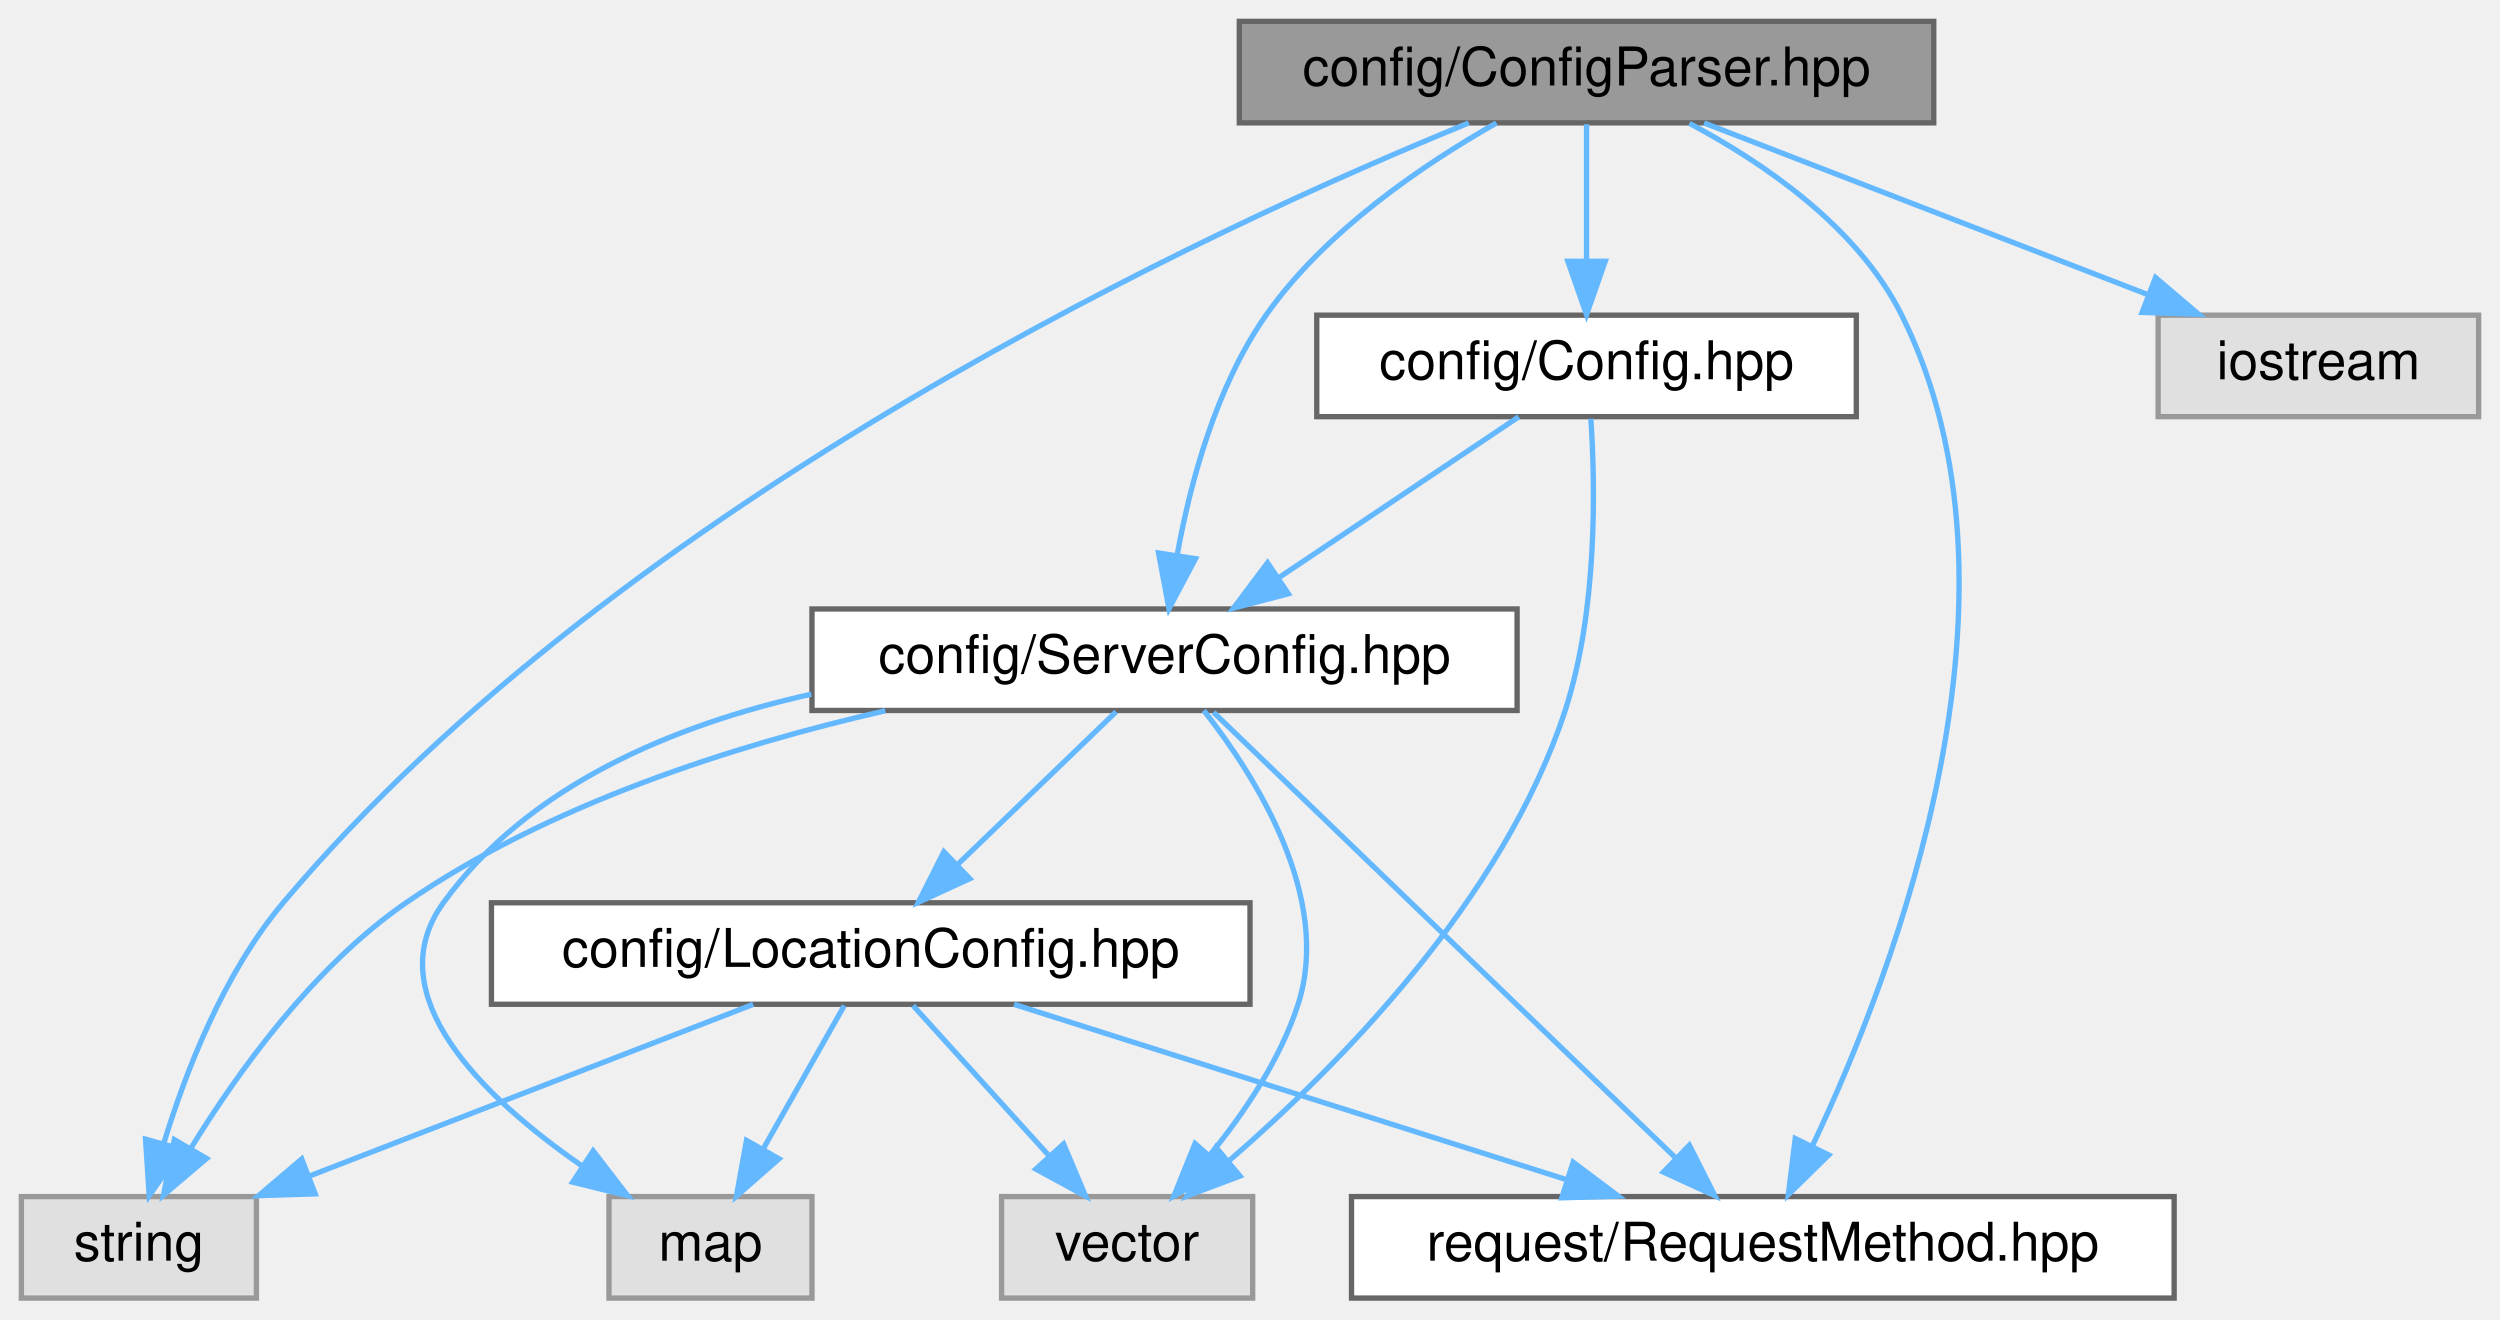
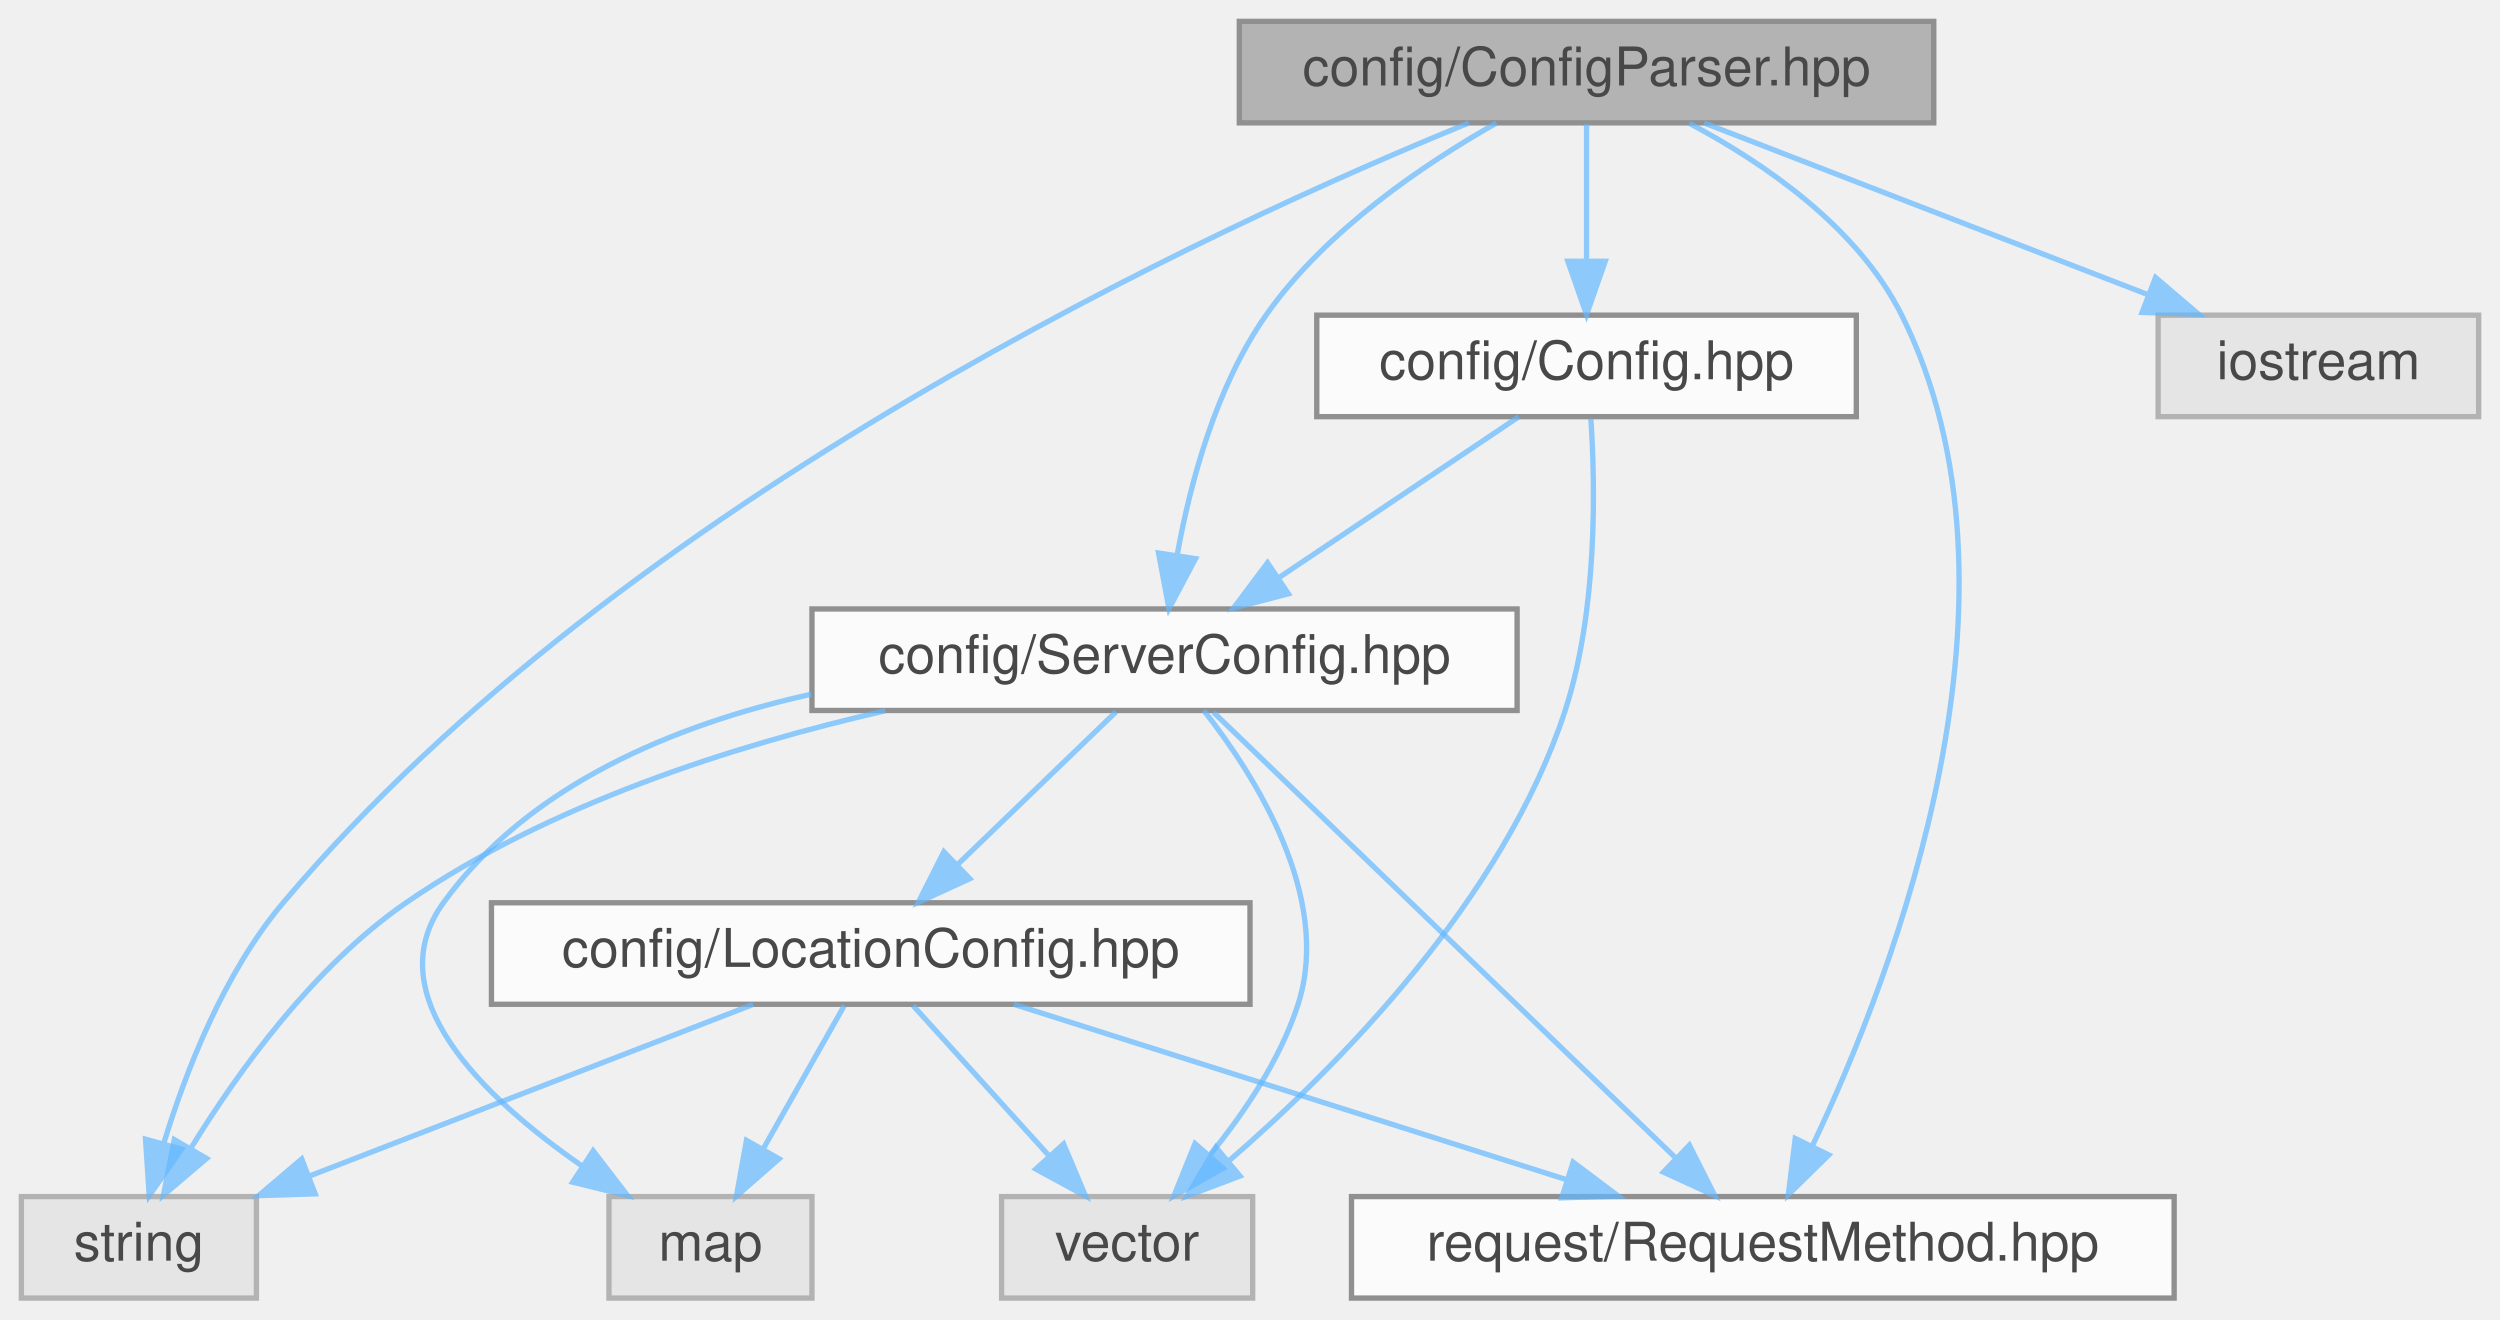
<svg xmlns="http://www.w3.org/2000/svg" xmlns:xlink="http://www.w3.org/1999/xlink" width="468pt" height="247pt" viewBox="0.00 0.00 468.00 247.00">
-   <g id="graph0" class="graph" transform="scale(1 1) rotate(0) translate(4 243)">
-     <g id="Node000001" class="node">
-       <g id="a_Node000001">
-         <a xlink:title=" ">
-           <polygon fill="#999999" stroke="#666666" points="358,-239 228,-239 228,-220 358,-220 358,-239" />
-           <text text-anchor="middle" x="293" y="-227" font-family="Helvetica,sans-Serif" font-size="10.00">config/ConfigParser.hpp</text>
-         </a>
+   <svg id="main" version="1.1" xml:space="preserve">
+     <style type="text/css">
+ .node, .edge {opacity: 0.7;}
+ .node.selected, .edge.selected {opacity: 1;}
+ .edge:hover path { stroke: red; }
+ .edge:hover polygon { stroke: red; fill: red; }
+ </style>
+     <svg id="graph" class="graph">
+       <g id="graph0" class="graph" transform="scale(1 1) rotate(0) translate(4 243)">
+         <g id="Node000001" class="node">
+           <g id="a_Node000001">
+             <a xlink:title=" ">
+               <polygon fill="#999999" stroke="#666666" points="358,-239 228,-239 228,-220 358,-220 358,-239" />
+               <text text-anchor="middle" x="293" y="-227" font-family="Helvetica,sans-Serif" font-size="10.00">config/ConfigParser.hpp</text>
+             </a>
+           </g>
+         </g>
+         <g id="Node000002" class="node">
+           <g id="a_Node000002">
+             <a xlink:title=" ">
+               <polygon fill="#e0e0e0" stroke="#999999" points="44,-19 0,-19 0,0 44,0 44,-19" />
+               <text text-anchor="middle" x="22" y="-7" font-family="Helvetica,sans-Serif" font-size="10.00">string</text>
+             </a>
+           </g>
+         </g>
+         <g id="edge1_Node000001_Node000002" class="edge">
+           <g id="a_edge1_Node000001_Node000002">
+             <a xlink:title=" ">
+               <path fill="none" stroke="#63b8ff" d="M270.96,-219.99C223.96,-200.81 113,-149.89 49,-74 37.91,-60.85 30.77,-42.47 26.63,-28.87" />
+               <polygon fill="#63b8ff" stroke="#63b8ff" points="29.99,-27.87 23.94,-19.17 23.24,-29.74 29.99,-27.87" />
+             </a>
+           </g>
+         </g>
+         <g id="Node000003" class="node">
+           <g id="a_Node000003">
+             <a xlink:title=" ">
+               <polygon fill="#e0e0e0" stroke="#999999" points="460,-184 400,-184 400,-165 460,-165 460,-184" />
+               <text text-anchor="middle" x="430" y="-172" font-family="Helvetica,sans-Serif" font-size="10.00">iostream</text>
+             </a>
+           </g>
+         </g>
+         <g id="edge2_Node000001_Node000003" class="edge">
+           <g id="a_edge2_Node000001_Node000003">
+             <a xlink:title=" ">
+               <path fill="none" stroke="#63b8ff" d="M315.01,-219.98C337.45,-211.3 372.48,-197.75 397.99,-187.88" />
+               <polygon fill="#63b8ff" stroke="#63b8ff" points="399.52,-191.04 407.59,-184.17 397,-184.51 399.52,-191.04" />
+             </a>
+           </g>
+         </g>
+         <g id="Node000004" class="node">
+           <g id="a_Node000004">
+             <a xlink:href="Config_8hpp.html" target="_top" xlink:title=" ">
+               <polygon fill="white" stroke="#666666" points="343.5,-184 242.5,-184 242.5,-165 343.5,-165 343.5,-184" />
+               <text text-anchor="middle" x="293" y="-172" font-family="Helvetica,sans-Serif" font-size="10.00">config/Config.hpp</text>
+             </a>
+           </g>
+         </g>
+         <g id="edge3_Node000001_Node000004" class="edge">
+           <g id="a_edge3_Node000001_Node000004">
+             <a xlink:title=" ">
+               <path fill="none" stroke="#63b8ff" d="M293,-219.75C293,-212.8 293,-202.85 293,-194.13" />
+               <polygon fill="#63b8ff" stroke="#63b8ff" points="296.5,-194.09 293,-184.09 289.5,-194.09 296.5,-194.09" />
+             </a>
+           </g>
+         </g>
+         <g id="Node000006" class="node">
+           <g id="a_Node000006">
+             <a xlink:href="ServerConfig_8hpp.html" target="_top" xlink:title=" ">
+               <polygon fill="white" stroke="#666666" points="280,-129 148,-129 148,-110 280,-110 280,-129" />
+               <text text-anchor="middle" x="214" y="-117" font-family="Helvetica,sans-Serif" font-size="10.00">config/ServerConfig.hpp</text>
+             </a>
+           </g>
+         </g>
+         <g id="edge15_Node000001_Node000006" class="edge">
+           <g id="a_edge15_Node000001_Node000006">
+             <a xlink:title=" ">
+               <path fill="none" stroke="#63b8ff" d="M276.13,-219.97C262.6,-212.3 244.1,-199.82 233,-184 223.6,-170.6 218.78,-152.5 216.36,-139.05" />
+               <polygon fill="#63b8ff" stroke="#63b8ff" points="219.8,-138.41 214.83,-129.05 212.88,-139.47 219.8,-138.41" />
+             </a>
+           </g>
+         </g>
+         <g id="Node000009" class="node">
+           <g id="a_Node000009">
+             <a xlink:href="RequestMethod_8hpp.html" target="_top" xlink:title=" ">
+               <polygon fill="white" stroke="#666666" points="403,-19 249,-19 249,0 403,0 403,-19" />
+               <text text-anchor="middle" x="326" y="-7" font-family="Helvetica,sans-Serif" font-size="10.00">request/RequestMethod.hpp</text>
+             </a>
+           </g>
+         </g>
+         <g id="edge16_Node000001_Node000009" class="edge">
+           <g id="a_edge16_Node000001_Node000009">
+             <a xlink:title=" ">
+               <path fill="none" stroke="#63b8ff" d="M312.27,-219.9C326.12,-212.55 343.76,-200.54 352,-184 377.86,-132.1 350.87,-61.43 335.34,-28.62" />
+               <polygon fill="#63b8ff" stroke="#63b8ff" points="338.34,-26.79 330.78,-19.37 332.07,-29.88 338.34,-26.79" />
+             </a>
+           </g>
+         </g>
+         <g id="Node000005" class="node">
+           <g id="a_Node000005">
+             <a xlink:title=" ">
+               <polygon fill="#e0e0e0" stroke="#999999" points="230.5,-19 183.5,-19 183.5,0 230.5,0 230.5,-19" />
+               <text text-anchor="middle" x="207" y="-7" font-family="Helvetica,sans-Serif" font-size="10.00">vector</text>
+             </a>
+           </g>
+         </g>
+         <g id="edge4_Node000004_Node000005" class="edge">
+           <g id="a_edge4_Node000004_Node000005">
+             <a xlink:title=" ">
+               <path fill="none" stroke="#63b8ff" d="M293.81,-164.61C294.64,-152.09 295.09,-128.7 289,-110 277.49,-74.64 246.39,-43.28 225.97,-25.61" />
+               <polygon fill="#63b8ff" stroke="#63b8ff" points="228.13,-22.85 218.22,-19.11 223.63,-28.22 228.13,-22.85" />
+             </a>
+           </g>
+         </g>
+         <g id="edge5_Node000004_Node000006" class="edge">
+           <g id="a_edge5_Node000004_Node000006">
+             <a xlink:title=" ">
+               <path fill="none" stroke="#63b8ff" d="M280.31,-164.98C268.17,-156.84 249.64,-144.41 235.25,-134.76" />
+               <polygon fill="#63b8ff" stroke="#63b8ff" points="237.18,-131.84 226.92,-129.17 233.28,-137.65 237.18,-131.84" />
+             </a>
+           </g>
+         </g>
+         <g id="edge6_Node000006_Node000002" class="edge">
+           <g id="a_edge6_Node000006_Node000002">
+             <a xlink:title=" ">
+               <path fill="none" stroke="#63b8ff" d="M161.73,-109.95C133.34,-103.46 98.69,-92.41 72,-74 54.73,-62.09 40.58,-42.44 31.79,-28.14" />
+               <polygon fill="#63b8ff" stroke="#63b8ff" points="34.67,-26.13 26.6,-19.27 28.63,-29.66 34.67,-26.13" />
+             </a>
+           </g>
+         </g>
+         <g id="edge7_Node000006_Node000005" class="edge">
+           <g id="a_edge7_Node000006_Node000005">
+             <a xlink:title=" ">
+               <path fill="none" stroke="#63b8ff" d="M221.35,-110C230.85,-97.93 245.47,-75.07 239,-55 235.66,-44.62 228.9,-34.62 222.45,-26.74" />
+               <polygon fill="#63b8ff" stroke="#63b8ff" points="224.97,-24.31 215.75,-19.1 219.71,-28.92 224.97,-24.31" />
+             </a>
+           </g>
+         </g>
+         <g id="Node000007" class="node">
+           <g id="a_Node000007">
+             <a xlink:title=" ">
+               <polygon fill="#e0e0e0" stroke="#999999" points="148,-19 110,-19 110,0 148,0 148,-19" />
+               <text text-anchor="middle" x="129" y="-7" font-family="Helvetica,sans-Serif" font-size="10.00">map</text>
+             </a>
+           </g>
+         </g>
+         <g id="edge8_Node000006_Node000007" class="edge">
+           <g id="a_edge8_Node000006_Node000007">
+             <a xlink:title=" ">
+               <path fill="none" stroke="#63b8ff" d="M147.88,-113.05C122.07,-107.3 94.91,-96 79,-74 66.49,-56.71 86.5,-37.55 104.8,-24.84" />
+               <polygon fill="#63b8ff" stroke="#63b8ff" points="107.04,-27.56 113.5,-19.16 103.21,-21.7 107.04,-27.56" />
+             </a>
+           </g>
+         </g>
+         <g id="Node000008" class="node">
+           <g id="a_Node000008">
+             <a xlink:href="LocationConfig_8hpp.html" target="_top" xlink:title=" ">
+               <polygon fill="white" stroke="#666666" points="230,-74 88,-74 88,-55 230,-55 230,-74" />
+               <text text-anchor="middle" x="159" y="-62" font-family="Helvetica,sans-Serif" font-size="10.00">config/LocationConfig.hpp</text>
+             </a>
+           </g>
+         </g>
+         <g id="edge9_Node000006_Node000008" class="edge">
+           <g id="a_edge9_Node000006_Node000008">
+             <a xlink:title=" ">
+               <path fill="none" stroke="#63b8ff" d="M204.92,-109.75C196.91,-102.03 185.04,-90.6 175.38,-81.28" />
+               <polygon fill="#63b8ff" stroke="#63b8ff" points="177.54,-78.51 167.91,-74.09 172.69,-83.55 177.54,-78.51" />
+             </a>
+           </g>
+         </g>
+         <g id="edge14_Node000006_Node000009" class="edge">
+           <g id="a_edge14_Node000006_Node000009">
+             <a xlink:title=" ">
+               <path fill="none" stroke="#63b8ff" d="M223.17,-109.66C242.13,-91.38 285.89,-49.18 309.75,-26.17" />
+               <polygon fill="#63b8ff" stroke="#63b8ff" points="312.25,-28.62 317.02,-19.16 307.39,-23.58 312.25,-28.62" />
+             </a>
+           </g>
+         </g>
+         <g id="edge11_Node000008_Node000002" class="edge">
+           <g id="a_edge11_Node000008_Node000002">
+             <a xlink:title=" ">
+               <path fill="none" stroke="#63b8ff" d="M136.99,-54.98C114.55,-46.3 79.52,-32.75 54.01,-22.88" />
+               <polygon fill="#63b8ff" stroke="#63b8ff" points="55,-19.51 44.41,-19.17 52.48,-26.04 55,-19.51" />
+             </a>
+           </g>
+         </g>
+         <g id="edge10_Node000008_Node000005" class="edge">
+           <g id="a_edge10_Node000008_Node000005">
+             <a xlink:title=" ">
+               <path fill="none" stroke="#63b8ff" d="M166.93,-54.75C173.85,-47.11 184.07,-35.82 192.45,-26.56" />
+               <polygon fill="#63b8ff" stroke="#63b8ff" points="195.1,-28.85 199.22,-19.09 189.91,-24.15 195.1,-28.85" />
+             </a>
+           </g>
+         </g>
+         <g id="edge12_Node000008_Node000007" class="edge">
+           <g id="a_edge12_Node000008_Node000007">
+             <a xlink:title=" ">
+               <path fill="none" stroke="#63b8ff" d="M154.05,-54.75C149.94,-47.49 143.97,-36.95 138.9,-27.98" />
+               <polygon fill="#63b8ff" stroke="#63b8ff" points="141.83,-26.07 133.86,-19.09 135.74,-29.52 141.83,-26.07" />
+             </a>
+           </g>
+         </g>
+         <g id="edge13_Node000008_Node000009" class="edge">
+           <g id="a_edge13_Node000008_Node000009">
+             <a xlink:title=" ">
+               <path fill="none" stroke="#63b8ff" d="M185.83,-54.98C213.87,-46.09 258.05,-32.07 289.3,-22.15" />
+               <polygon fill="#63b8ff" stroke="#63b8ff" points="290.49,-25.44 298.96,-19.08 288.37,-18.77 290.49,-25.44" />
+             </a>
+           </g>
+         </g>
      </g>
-     </g>
-     <g id="Node000002" class="node">
-       <g id="a_Node000002">
-         <a xlink:title=" ">
-           <polygon fill="#e0e0e0" stroke="#999999" points="44,-19 0,-19 0,0 44,0 44,-19" />
-           <text text-anchor="middle" x="22" y="-7" font-family="Helvetica,sans-Serif" font-size="10.00">string</text>
-         </a>
-       </g>
-     </g>
-     <g id="edge1_Node000001_Node000002" class="edge">
-       <g id="a_edge1_Node000001_Node000002">
-         <a xlink:title=" ">
-           <path fill="none" stroke="#63b8ff" d="M270.96,-219.99C223.96,-200.81 113,-149.89 49,-74 37.91,-60.85 30.77,-42.47 26.63,-28.87" />
-           <polygon fill="#63b8ff" stroke="#63b8ff" points="29.99,-27.87 23.94,-19.17 23.24,-29.74 29.99,-27.87" />
-         </a>
-       </g>
-     </g>
-     <g id="Node000003" class="node">
-       <g id="a_Node000003">
-         <a xlink:title=" ">
-           <polygon fill="#e0e0e0" stroke="#999999" points="460,-184 400,-184 400,-165 460,-165 460,-184" />
-           <text text-anchor="middle" x="430" y="-172" font-family="Helvetica,sans-Serif" font-size="10.00">iostream</text>
-         </a>
-       </g>
-     </g>
-     <g id="edge2_Node000001_Node000003" class="edge">
-       <g id="a_edge2_Node000001_Node000003">
-         <a xlink:title=" ">
-           <path fill="none" stroke="#63b8ff" d="M315.01,-219.98C337.45,-211.3 372.48,-197.75 397.99,-187.88" />
-           <polygon fill="#63b8ff" stroke="#63b8ff" points="399.52,-191.04 407.59,-184.17 397,-184.51 399.52,-191.04" />
-         </a>
-       </g>
-     </g>
-     <g id="Node000004" class="node">
-       <g id="a_Node000004">
-         <a xlink:href="Config_8hpp.html" target="_top" xlink:title=" ">
-           <polygon fill="white" stroke="#666666" points="343.5,-184 242.5,-184 242.5,-165 343.5,-165 343.5,-184" />
-           <text text-anchor="middle" x="293" y="-172" font-family="Helvetica,sans-Serif" font-size="10.00">config/Config.hpp</text>
-         </a>
-       </g>
-     </g>
-     <g id="edge3_Node000001_Node000004" class="edge">
-       <g id="a_edge3_Node000001_Node000004">
-         <a xlink:title=" ">
-           <path fill="none" stroke="#63b8ff" d="M293,-219.75C293,-212.8 293,-202.85 293,-194.13" />
-           <polygon fill="#63b8ff" stroke="#63b8ff" points="296.5,-194.09 293,-184.09 289.5,-194.09 296.5,-194.09" />
-         </a>
-       </g>
-     </g>
-     <g id="Node000006" class="node">
-       <g id="a_Node000006">
-         <a xlink:href="ServerConfig_8hpp.html" target="_top" xlink:title=" ">
-           <polygon fill="white" stroke="#666666" points="280,-129 148,-129 148,-110 280,-110 280,-129" />
-           <text text-anchor="middle" x="214" y="-117" font-family="Helvetica,sans-Serif" font-size="10.00">config/ServerConfig.hpp</text>
-         </a>
-       </g>
-     </g>
-     <g id="edge15_Node000001_Node000006" class="edge">
-       <g id="a_edge15_Node000001_Node000006">
-         <a xlink:title=" ">
-           <path fill="none" stroke="#63b8ff" d="M276.13,-219.97C262.6,-212.3 244.1,-199.82 233,-184 223.6,-170.6 218.78,-152.5 216.36,-139.05" />
-           <polygon fill="#63b8ff" stroke="#63b8ff" points="219.8,-138.41 214.83,-129.05 212.88,-139.47 219.8,-138.41" />
-         </a>
-       </g>
-     </g>
-     <g id="Node000009" class="node">
-       <g id="a_Node000009">
-         <a xlink:href="RequestMethod_8hpp.html" target="_top" xlink:title=" ">
-           <polygon fill="white" stroke="#666666" points="403,-19 249,-19 249,0 403,0 403,-19" />
-           <text text-anchor="middle" x="326" y="-7" font-family="Helvetica,sans-Serif" font-size="10.00">request/RequestMethod.hpp</text>
-         </a>
-       </g>
-     </g>
-     <g id="edge16_Node000001_Node000009" class="edge">
-       <g id="a_edge16_Node000001_Node000009">
-         <a xlink:title=" ">
-           <path fill="none" stroke="#63b8ff" d="M312.27,-219.9C326.12,-212.55 343.76,-200.54 352,-184 377.86,-132.1 350.87,-61.43 335.34,-28.62" />
-           <polygon fill="#63b8ff" stroke="#63b8ff" points="338.34,-26.79 330.78,-19.37 332.07,-29.88 338.34,-26.79" />
-         </a>
-       </g>
-     </g>
-     <g id="Node000005" class="node">
-       <g id="a_Node000005">
-         <a xlink:title=" ">
-           <polygon fill="#e0e0e0" stroke="#999999" points="230.5,-19 183.5,-19 183.5,0 230.5,0 230.5,-19" />
-           <text text-anchor="middle" x="207" y="-7" font-family="Helvetica,sans-Serif" font-size="10.00">vector</text>
-         </a>
-       </g>
-     </g>
-     <g id="edge4_Node000004_Node000005" class="edge">
-       <g id="a_edge4_Node000004_Node000005">
-         <a xlink:title=" ">
-           <path fill="none" stroke="#63b8ff" d="M293.81,-164.61C294.64,-152.09 295.09,-128.7 289,-110 277.49,-74.64 246.39,-43.28 225.97,-25.61" />
-           <polygon fill="#63b8ff" stroke="#63b8ff" points="228.13,-22.85 218.22,-19.11 223.63,-28.22 228.13,-22.85" />
-         </a>
-       </g>
-     </g>
-     <g id="edge5_Node000004_Node000006" class="edge">
-       <g id="a_edge5_Node000004_Node000006">
-         <a xlink:title=" ">
-           <path fill="none" stroke="#63b8ff" d="M280.31,-164.98C268.17,-156.84 249.64,-144.41 235.25,-134.76" />
-           <polygon fill="#63b8ff" stroke="#63b8ff" points="237.18,-131.84 226.92,-129.17 233.28,-137.65 237.18,-131.84" />
-         </a>
-       </g>
-     </g>
-     <g id="edge6_Node000006_Node000002" class="edge">
-       <g id="a_edge6_Node000006_Node000002">
-         <a xlink:title=" ">
-           <path fill="none" stroke="#63b8ff" d="M161.73,-109.95C133.34,-103.46 98.69,-92.41 72,-74 54.73,-62.09 40.58,-42.44 31.79,-28.14" />
-           <polygon fill="#63b8ff" stroke="#63b8ff" points="34.67,-26.13 26.6,-19.27 28.63,-29.66 34.67,-26.13" />
-         </a>
-       </g>
-     </g>
-     <g id="edge7_Node000006_Node000005" class="edge">
-       <g id="a_edge7_Node000006_Node000005">
-         <a xlink:title=" ">
-           <path fill="none" stroke="#63b8ff" d="M221.35,-110C230.85,-97.93 245.47,-75.07 239,-55 235.66,-44.62 228.9,-34.62 222.45,-26.74" />
-           <polygon fill="#63b8ff" stroke="#63b8ff" points="224.97,-24.31 215.75,-19.1 219.71,-28.92 224.97,-24.31" />
-         </a>
-       </g>
-     </g>
-     <g id="Node000007" class="node">
-       <g id="a_Node000007">
-         <a xlink:title=" ">
-           <polygon fill="#e0e0e0" stroke="#999999" points="148,-19 110,-19 110,0 148,0 148,-19" />
-           <text text-anchor="middle" x="129" y="-7" font-family="Helvetica,sans-Serif" font-size="10.00">map</text>
-         </a>
-       </g>
-     </g>
-     <g id="edge8_Node000006_Node000007" class="edge">
-       <g id="a_edge8_Node000006_Node000007">
-         <a xlink:title=" ">
-           <path fill="none" stroke="#63b8ff" d="M147.88,-113.05C122.07,-107.3 94.91,-96 79,-74 66.49,-56.71 86.5,-37.55 104.8,-24.84" />
-           <polygon fill="#63b8ff" stroke="#63b8ff" points="107.04,-27.56 113.5,-19.16 103.21,-21.7 107.04,-27.56" />
-         </a>
-       </g>
-     </g>
-     <g id="Node000008" class="node">
-       <g id="a_Node000008">
-         <a xlink:href="LocationConfig_8hpp.html" target="_top" xlink:title=" ">
-           <polygon fill="white" stroke="#666666" points="230,-74 88,-74 88,-55 230,-55 230,-74" />
-           <text text-anchor="middle" x="159" y="-62" font-family="Helvetica,sans-Serif" font-size="10.00">config/LocationConfig.hpp</text>
-         </a>
-       </g>
-     </g>
-     <g id="edge9_Node000006_Node000008" class="edge">
-       <g id="a_edge9_Node000006_Node000008">
-         <a xlink:title=" ">
-           <path fill="none" stroke="#63b8ff" d="M204.92,-109.75C196.91,-102.03 185.04,-90.6 175.38,-81.28" />
-           <polygon fill="#63b8ff" stroke="#63b8ff" points="177.54,-78.51 167.91,-74.09 172.69,-83.55 177.54,-78.51" />
-         </a>
-       </g>
-     </g>
-     <g id="edge14_Node000006_Node000009" class="edge">
-       <g id="a_edge14_Node000006_Node000009">
-         <a xlink:title=" ">
-           <path fill="none" stroke="#63b8ff" d="M223.17,-109.66C242.13,-91.38 285.89,-49.18 309.75,-26.17" />
-           <polygon fill="#63b8ff" stroke="#63b8ff" points="312.25,-28.62 317.02,-19.16 307.39,-23.58 312.25,-28.62" />
-         </a>
-       </g>
-     </g>
-     <g id="edge11_Node000008_Node000002" class="edge">
-       <g id="a_edge11_Node000008_Node000002">
-         <a xlink:title=" ">
-           <path fill="none" stroke="#63b8ff" d="M136.99,-54.98C114.55,-46.3 79.52,-32.75 54.01,-22.88" />
-           <polygon fill="#63b8ff" stroke="#63b8ff" points="55,-19.51 44.41,-19.17 52.48,-26.04 55,-19.51" />
-         </a>
-       </g>
-     </g>
-     <g id="edge10_Node000008_Node000005" class="edge">
-       <g id="a_edge10_Node000008_Node000005">
-         <a xlink:title=" ">
-           <path fill="none" stroke="#63b8ff" d="M166.93,-54.75C173.85,-47.11 184.07,-35.82 192.45,-26.56" />
-           <polygon fill="#63b8ff" stroke="#63b8ff" points="195.1,-28.85 199.22,-19.09 189.91,-24.15 195.1,-28.85" />
-         </a>
-       </g>
-     </g>
-     <g id="edge12_Node000008_Node000007" class="edge">
-       <g id="a_edge12_Node000008_Node000007">
-         <a xlink:title=" ">
-           <path fill="none" stroke="#63b8ff" d="M154.05,-54.75C149.94,-47.49 143.97,-36.95 138.9,-27.98" />
-           <polygon fill="#63b8ff" stroke="#63b8ff" points="141.83,-26.07 133.86,-19.09 135.74,-29.52 141.83,-26.07" />
-         </a>
-       </g>
-     </g>
-     <g id="edge13_Node000008_Node000009" class="edge">
-       <g id="a_edge13_Node000008_Node000009">
-         <a xlink:title=" ">
-           <path fill="none" stroke="#63b8ff" d="M185.83,-54.98C213.87,-46.09 258.05,-32.07 289.3,-22.15" />
-           <polygon fill="#63b8ff" stroke="#63b8ff" points="290.49,-25.44 298.96,-19.08 288.37,-18.77 290.49,-25.44" />
-         </a>
-       </g>
-     </g>
-   </g>
+     </svg>
+   </svg>
+   <style type="text/css">
+ 
+ [data-mouse-over-selected='false'] { opacity: 0.7; }
+ [data-mouse-over-selected='true']  { opacity: 1.0; }
+ 
+ </style>
</svg>
